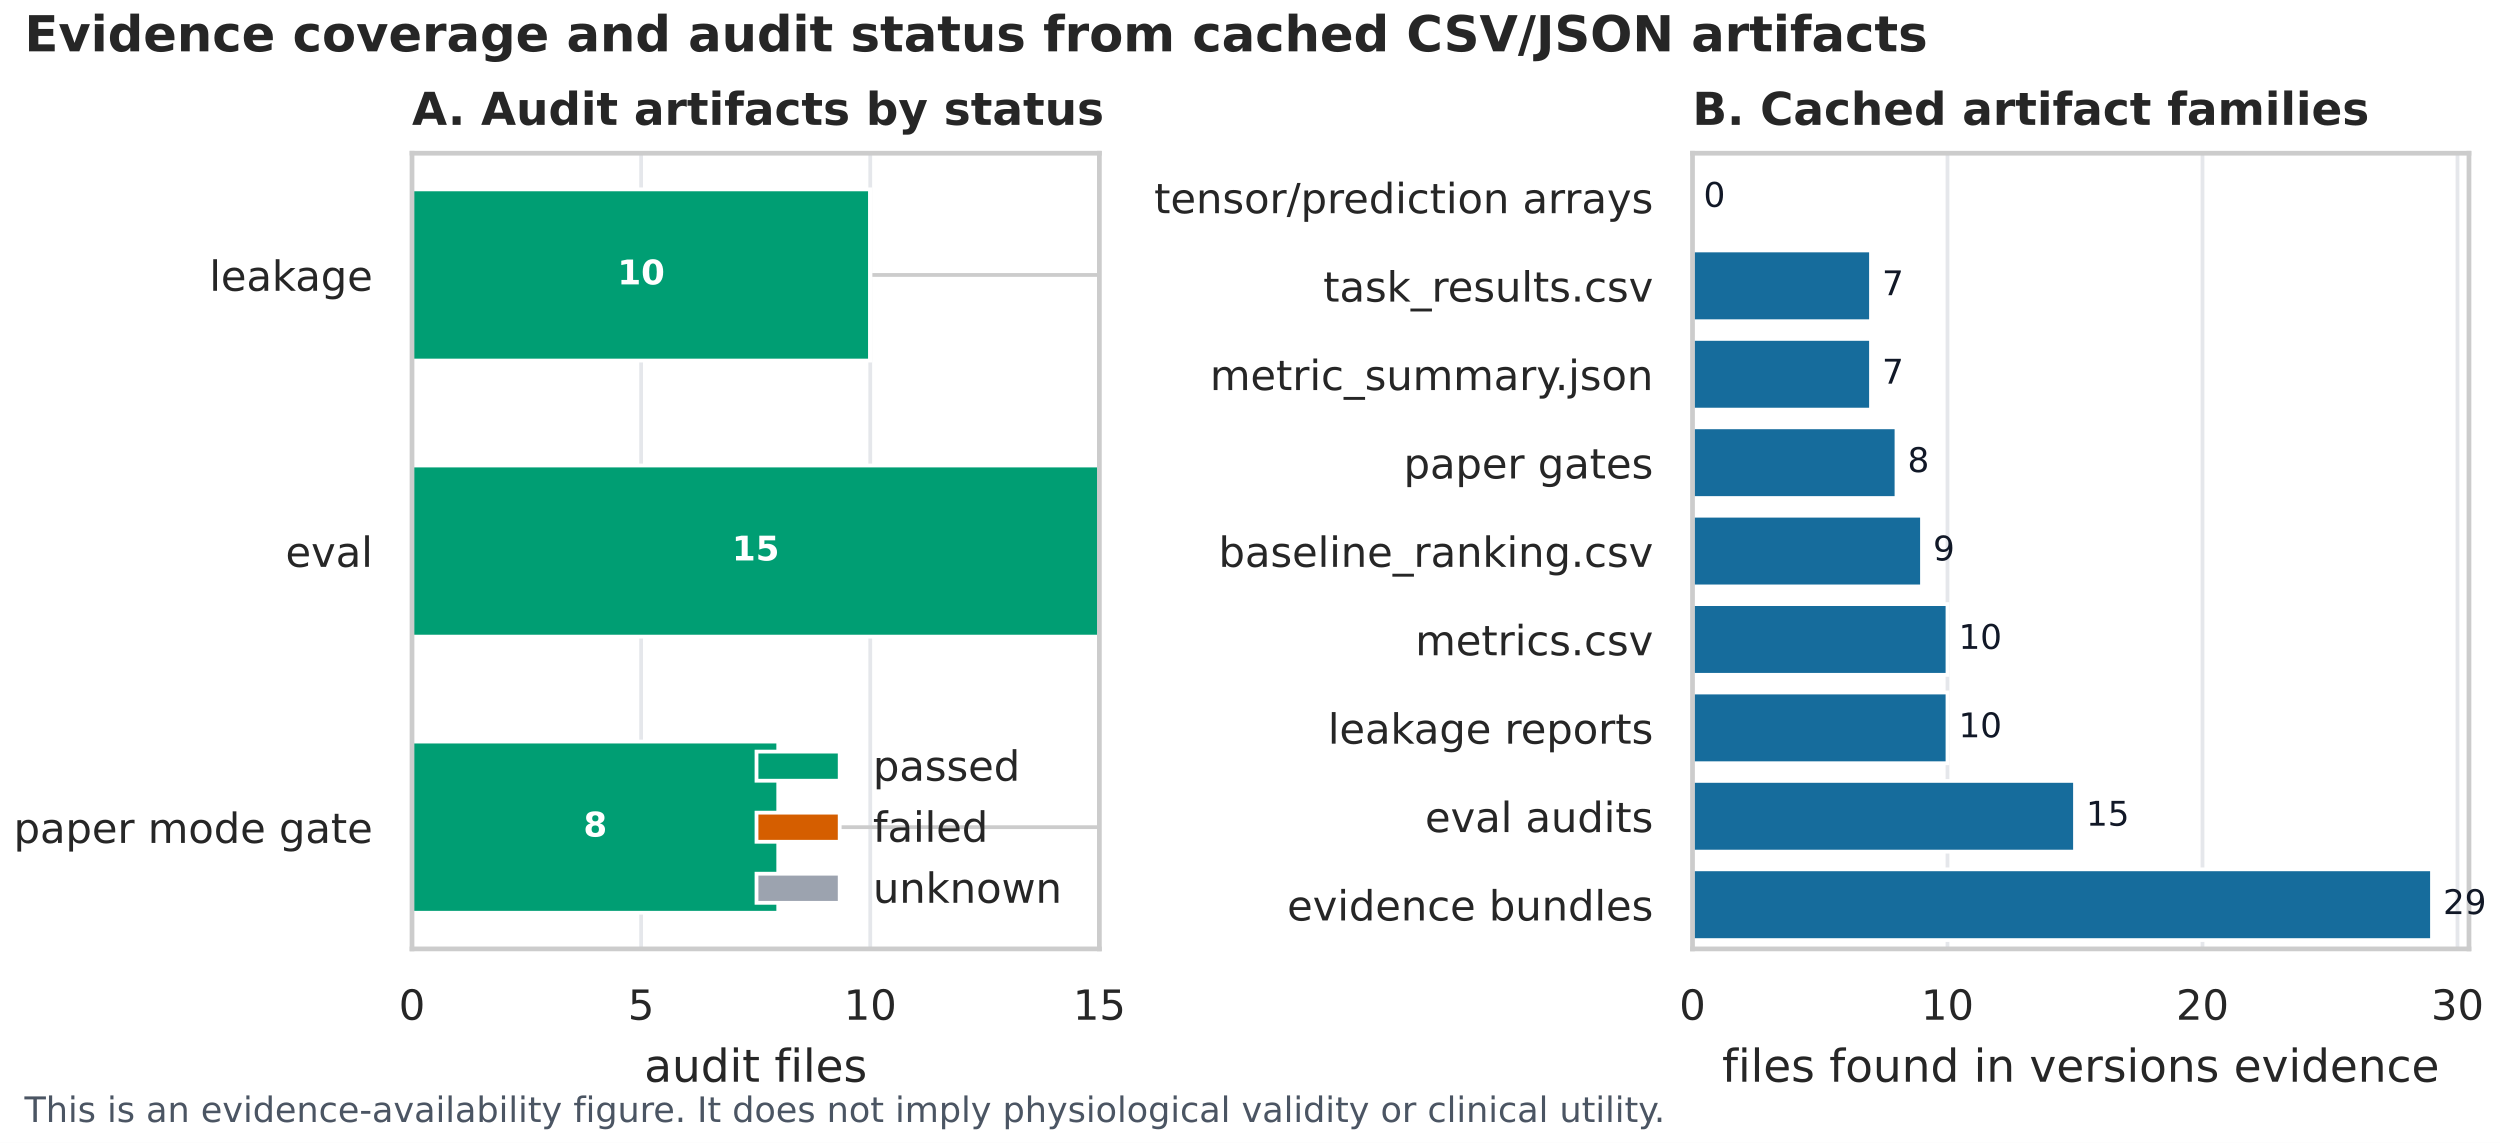
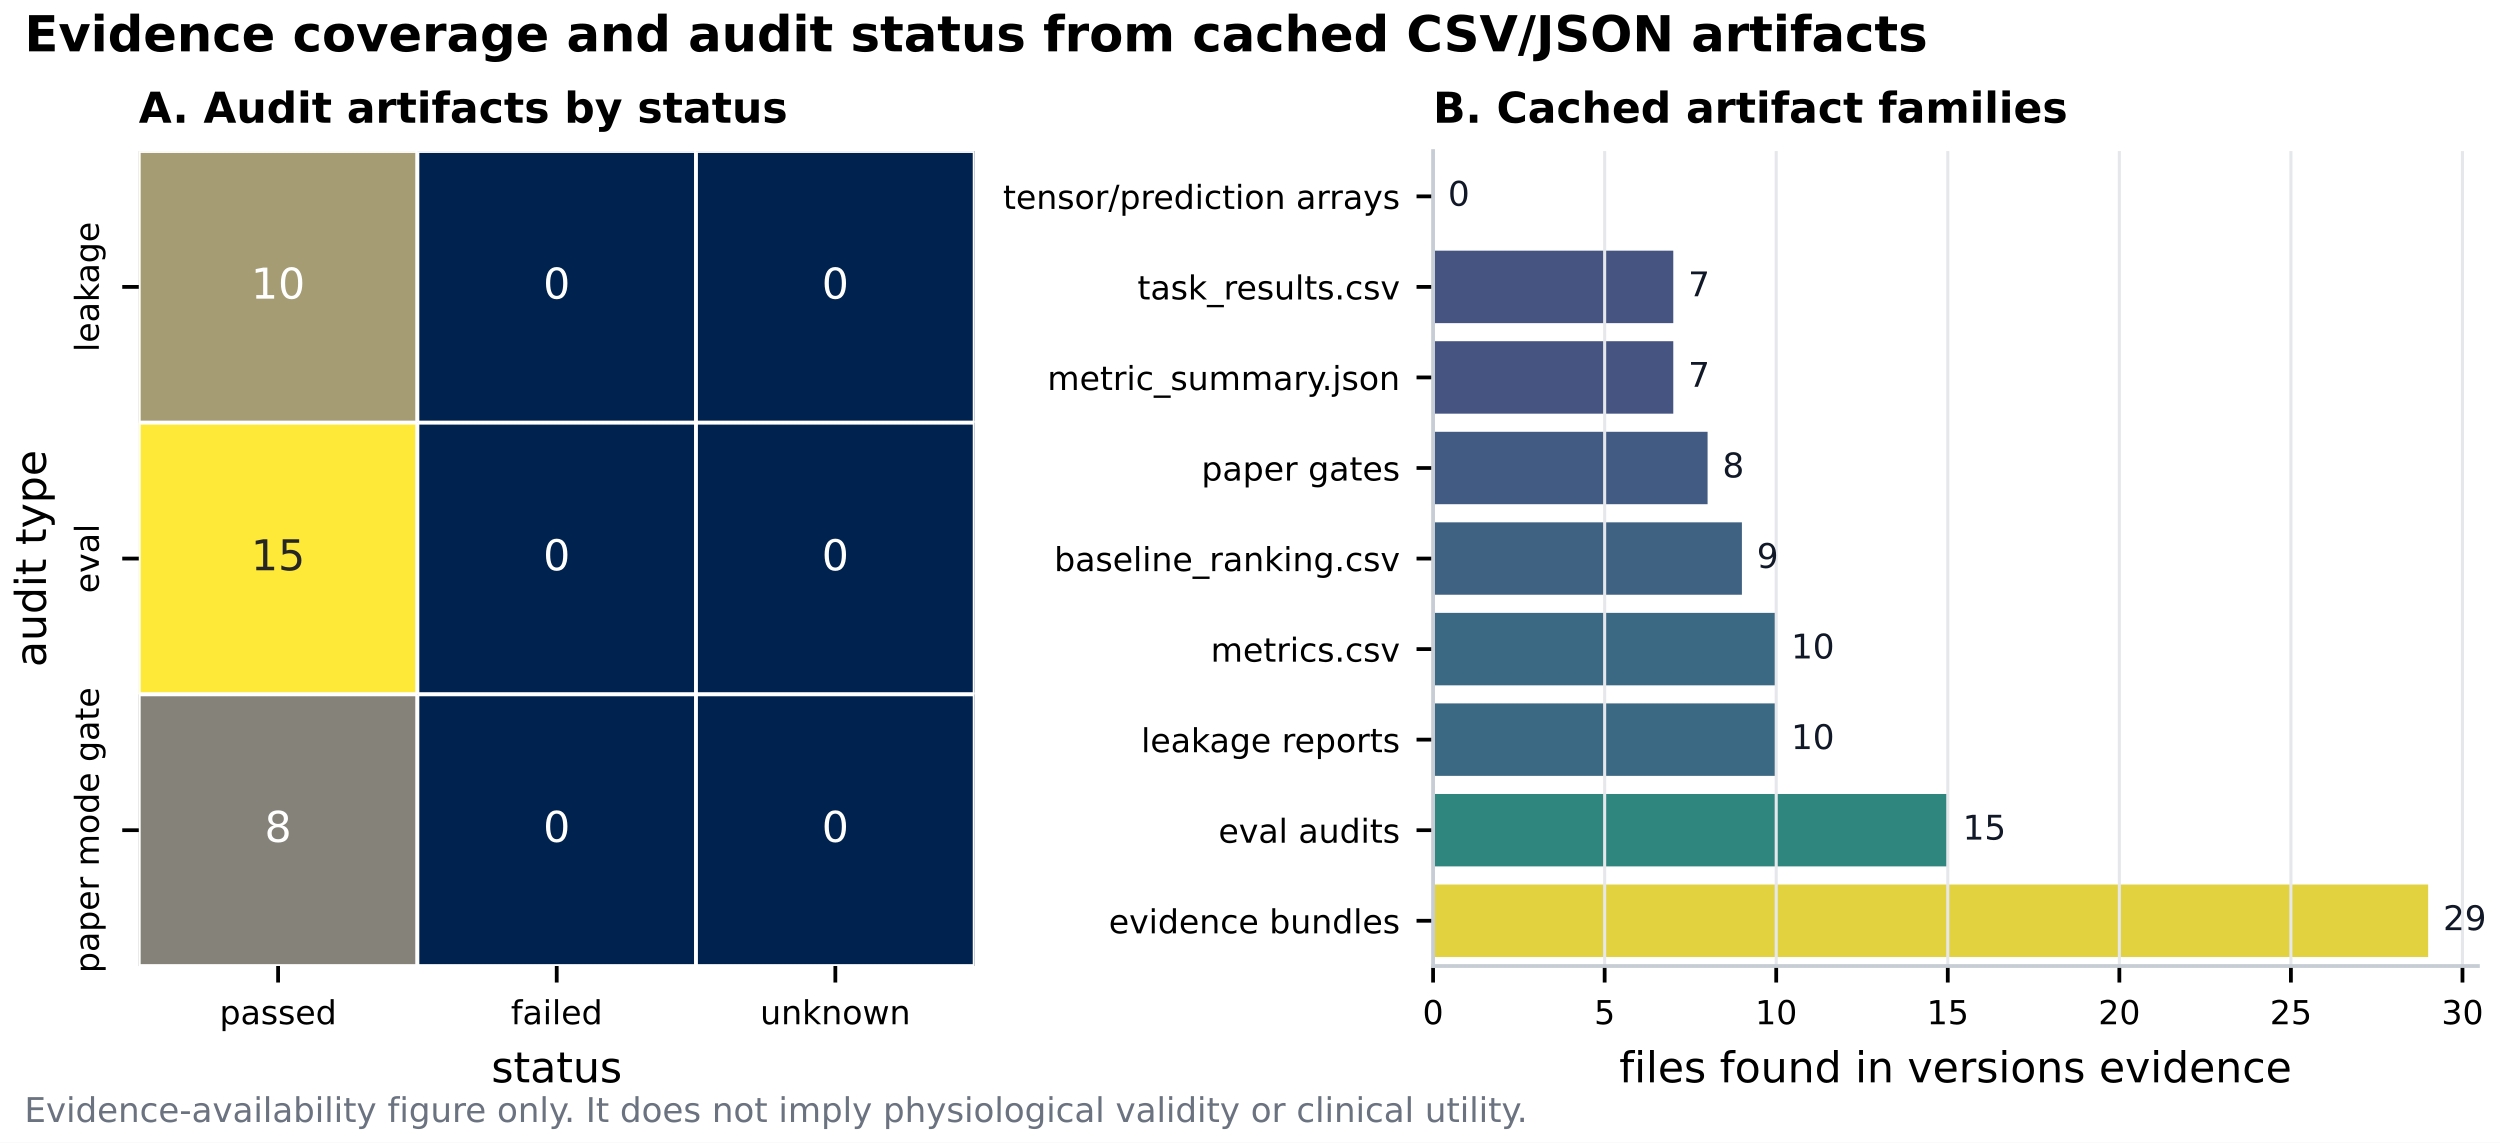
- <svg xmlns="http://www.w3.org/2000/svg" width="528.96pt" height="241.809pt" viewBox="0 0 528.96 241.809" version="1.1">
+ <svg xmlns="http://www.w3.org/2000/svg" xmlns:xlink="http://www.w3.org/1999/xlink" width="528.959pt" height="241.767pt" viewBox="0 0 528.959 241.767" version="1.1">
  <defs>
    <style type="text/css">*{stroke-linejoin: round; stroke-linecap: butt}</style>
  </defs>
  <g id="figure_1">
    <g id="patch_1">
-       <path d="M 0 241.809  L 528.96 241.809  L 528.96 0  L 0 0  z " style="fill: #ffffff" />
+       <path d="M 0 241.767  L 528.959 241.767  L 528.959 0  L 0 0  z " style="fill: #ffffff" />
    </g>
    <g id="axes_1">
      <g id="patch_2">
-         <path d="M 87.174 200.772  L 232.61 200.772  L 232.61 32.419  L 87.174 32.419  z " style="fill: #ffffff" />
+         <path d="M 29.365 204.395  L 206.22 204.395  L 206.22 31.963  L 29.365 31.963  z " style="fill: #ffffff" />
+       </g>
+       <g id="QuadMesh_1">
+         <path d="M 29.365 31.963  L 88.317 31.963  L 88.317 89.44  L 29.365 89.44  L 29.365 31.963  " clip-path="url(#p06f5697ea0)" style="fill: #a59c74; stroke: #ffffff; stroke-width: 0.8" />
+         <path d="M 88.317 31.963  L 147.268 31.963  L 147.268 89.44  L 88.317 89.44  L 88.317 31.963  " clip-path="url(#p06f5697ea0)" style="fill: #00224e; stroke: #ffffff; stroke-width: 0.8" />
+         <path d="M 147.268 31.963  L 206.22 31.963  L 206.22 89.44  L 147.268 89.44  L 147.268 31.963  " clip-path="url(#p06f5697ea0)" style="fill: #00224e; stroke: #ffffff; stroke-width: 0.8" />
+         <path d="M 29.365 89.44  L 88.317 89.44  L 88.317 146.917  L 29.365 146.917  L 29.365 89.44  " clip-path="url(#p06f5697ea0)" style="fill: #fee838; stroke: #ffffff; stroke-width: 0.8" />
+         <path d="M 88.317 89.44  L 147.268 89.44  L 147.268 146.917  L 88.317 146.917  L 88.317 89.44  " clip-path="url(#p06f5697ea0)" style="fill: #00224e; stroke: #ffffff; stroke-width: 0.8" />
+         <path d="M 147.268 89.44  L 206.22 89.44  L 206.22 146.917  L 147.268 146.917  L 147.268 89.44  " clip-path="url(#p06f5697ea0)" style="fill: #00224e; stroke: #ffffff; stroke-width: 0.8" />
+         <path d="M 29.365 146.917  L 88.317 146.917  L 88.317 204.395  L 29.365 204.395  L 29.365 146.917  " clip-path="url(#p06f5697ea0)" style="fill: #848279; stroke: #ffffff; stroke-width: 0.8" />
+         <path d="M 88.317 146.917  L 147.268 146.917  L 147.268 204.395  L 88.317 204.395  L 88.317 146.917  " clip-path="url(#p06f5697ea0)" style="fill: #00224e; stroke: #ffffff; stroke-width: 0.8" />
+         <path d="M 147.268 146.917  L 206.22 146.917  L 206.22 204.395  L 147.268 204.395  L 147.268 146.917  " clip-path="url(#p06f5697ea0)" style="fill: #00224e; stroke: #ffffff; stroke-width: 0.8" />
      </g>
      <g id="matplotlib.axis_1">
        <g id="xtick_1">
          <g id="line2d_1">
-             <path d="M 87.174 200.772  L 87.174 32.419  " clip-path="url(#p8324e37ac4)" style="fill: none; stroke: #e5e7eb; stroke-width: 0.8; stroke-linecap: round" />
+             <defs>
+               <path id="mb1a2f5101e" d="M 0 0  L 0 3.5  " style="stroke: #000000; stroke-width: 0.8" />
+             </defs>
+             <g>
+               <use xlink:href="#mb1a2f5101e" x="58.841" y="204.395" style="stroke: #000000; stroke-width: 0.8" />
+             </g>
          </g>
          <g id="text_1">
-             <text style="font-size: 8.8px; font-family: 'DejaVu Sans'; text-anchor: middle; fill: #262626" x="87.174" y="215.758" transform="rotate(-0 87.1735 215.7584)">0</text>
+             <text style="font-size: 7px; font-family: 'DejaVu Sans'; text-anchor: middle" x="58.841" y="216.713" transform="rotate(-0 58.84087 216.7134)">passed</text>
          </g>
        </g>
        <g id="xtick_2">
          <g id="line2d_2">
-             <path d="M 135.652 200.772  L 135.652 32.419  " clip-path="url(#p8324e37ac4)" style="fill: none; stroke: #e5e7eb; stroke-width: 0.8; stroke-linecap: round" />
+             <g>
+               <use xlink:href="#mb1a2f5101e" x="117.793" y="204.395" style="stroke: #000000; stroke-width: 0.8" />
+             </g>
          </g>
          <g id="text_2">
-             <text style="font-size: 8.8px; font-family: 'DejaVu Sans'; text-anchor: middle; fill: #262626" x="135.652" y="215.758" transform="rotate(-0 135.6522 215.7584)">5</text>
+             <text style="font-size: 7px; font-family: 'DejaVu Sans'; text-anchor: middle" x="117.793" y="216.713" transform="rotate(-0 117.7926 216.7134)">failed</text>
          </g>
        </g>
        <g id="xtick_3">
          <g id="line2d_3">
-             <path d="M 184.131 200.772  L 184.131 32.419  " clip-path="url(#p8324e37ac4)" style="fill: none; stroke: #e5e7eb; stroke-width: 0.8; stroke-linecap: round" />
+             <g>
+               <use xlink:href="#mb1a2f5101e" x="176.744" y="204.395" style="stroke: #000000; stroke-width: 0.8" />
+             </g>
          </g>
          <g id="text_3">
-             <text style="font-size: 8.8px; font-family: 'DejaVu Sans'; text-anchor: middle; fill: #262626" x="184.131" y="215.758" transform="rotate(-0 184.131 215.7584)">10</text>
-           </g>
-         </g>
-         <g id="xtick_4">
-           <g id="line2d_4">
-             <path d="M 232.61 200.772  L 232.61 32.419  " clip-path="url(#p8324e37ac4)" style="fill: none; stroke: #e5e7eb; stroke-width: 0.8; stroke-linecap: round" />
-           </g>
-           <g id="text_4">
-             <text style="font-size: 8.8px; font-family: 'DejaVu Sans'; text-anchor: middle; fill: #262626" x="232.61" y="215.758" transform="rotate(-0 232.6097 215.7584)">15</text>
-           </g>
-         </g>
-         <g id="text_5">
-           <text style="font-size: 9.6px; font-family: 'DejaVu Sans'; text-anchor: middle; fill: #262626" x="159.892" y="228.883" transform="rotate(-0 159.8916 228.883)">audit files</text>
+             <text style="font-size: 7px; font-family: 'DejaVu Sans'; text-anchor: middle" x="176.744" y="216.713" transform="rotate(-0 176.7444 216.7134)">unknown</text>
+           </g>
+         </g>
+         <g id="text_4">
+           <text style="font-size: 9px; font-family: 'DejaVu Sans'; text-anchor: middle" x="117.793" y="229.008" transform="rotate(-0 117.7926 229.0078)">status</text>
        </g>
      </g>
      <g id="matplotlib.axis_2">
        <g id="ytick_1">
+           <g id="line2d_4">
+             <defs>
+               <path id="m3a63cf40e1" d="M 0 0  L -3.5 0  " style="stroke: #000000; stroke-width: 0.8" />
+             </defs>
+             <g>
+               <use xlink:href="#m3a63cf40e1" x="29.365" y="60.702" style="stroke: #000000; stroke-width: 0.8" />
+             </g>
+           </g>
+           <g id="text_5">
+             <text style="font-size: 7px; font-family: 'DejaVu Sans'" transform="translate(20.90922 74.45834) rotate(-90)">leakage</text>
+           </g>
+         </g>
+         <g id="ytick_2">
          <g id="line2d_5">
-             <path d="M 87.174 58.18  L 232.61 58.18  " clip-path="url(#p8324e37ac4)" style="fill: none; stroke: #cccccc; stroke-width: 0.8; stroke-linecap: round" />
+             <g>
+               <use xlink:href="#m3a63cf40e1" x="29.365" y="118.179" style="stroke: #000000; stroke-width: 0.8" />
+             </g>
          </g>
          <g id="text_6">
-             <text style="font-size: 8.8px; font-family: 'DejaVu Sans'; text-anchor: end; fill: #262626" x="78.874" y="61.523" transform="rotate(-0 78.8735 61.52348)">leakage</text>
-           </g>
-         </g>
-         <g id="ytick_2">
+             <text style="font-size: 7px; font-family: 'DejaVu Sans'" transform="translate(20.90922 125.5212) rotate(-90)">eval</text>
+           </g>
+         </g>
+         <g id="ytick_3">
          <g id="line2d_6">
-             <path d="M 87.174 116.595  L 232.61 116.595  " clip-path="url(#p8324e37ac4)" style="fill: none; stroke: #cccccc; stroke-width: 0.8; stroke-linecap: round" />
+             <g>
+               <use xlink:href="#m3a63cf40e1" x="29.365" y="175.656" style="stroke: #000000; stroke-width: 0.8" />
+             </g>
          </g>
          <g id="text_7">
-             <text style="font-size: 8.8px; font-family: 'DejaVu Sans'; text-anchor: end; fill: #262626" x="78.874" y="119.939" transform="rotate(-0 78.8735 119.9387)">eval</text>
-           </g>
-         </g>
-         <g id="ytick_3">
-           <g id="line2d_7">
-             <path d="M 87.174 175.011  L 232.61 175.011  " clip-path="url(#p8324e37ac4)" style="fill: none; stroke: #cccccc; stroke-width: 0.8; stroke-linecap: round" />
-           </g>
-           <g id="text_8">
-             <text style="font-size: 8.8px; font-family: 'DejaVu Sans'; text-anchor: end; fill: #262626" x="78.874" y="178.354" transform="rotate(-0 78.8735 178.354)">paper mode gate</text>
-           </g>
-         </g>
-       </g>
-       <g id="patch_3">
-         <path d="M 87.174 40.071  L 184.131 40.071  L 184.131 76.289  L 87.174 76.289  z " clip-path="url(#p8324e37ac4)" style="fill: #009e73; stroke: #ffffff; stroke-width: 0.8; stroke-linejoin: miter" />
-       </g>
-       <g id="patch_4">
-         <path d="M 87.174 98.487  L 232.61 98.487  L 232.61 134.704  L 87.174 134.704  z " clip-path="url(#p8324e37ac4)" style="fill: #009e73; stroke: #ffffff; stroke-width: 0.8; stroke-linejoin: miter" />
-       </g>
-       <g id="patch_5">
-         <path d="M 87.174 156.902  L 164.739 156.902  L 164.739 193.119  L 87.174 193.119  z " clip-path="url(#p8324e37ac4)" style="fill: #009e73; stroke: #ffffff; stroke-width: 0.8; stroke-linejoin: miter" />
-       </g>
-       <g id="patch_6">
-         <path d="M 184.131 40.071  L 184.131 40.071  L 184.131 76.289  L 184.131 76.289  z " clip-path="url(#p8324e37ac4)" style="fill: #d55e00; stroke: #ffffff; stroke-width: 0.8; stroke-linejoin: miter" />
-       </g>
-       <g id="patch_7">
-         <path d="M 232.61 98.487  L 232.61 98.487  L 232.61 134.704  L 232.61 134.704  z " clip-path="url(#p8324e37ac4)" style="fill: #d55e00; stroke: #ffffff; stroke-width: 0.8; stroke-linejoin: miter" />
-       </g>
-       <g id="patch_8">
-         <path d="M 164.739 156.902  L 164.739 156.902  L 164.739 193.119  L 164.739 193.119  z " clip-path="url(#p8324e37ac4)" style="fill: #d55e00; stroke: #ffffff; stroke-width: 0.8; stroke-linejoin: miter" />
-       </g>
-       <g id="patch_9">
-         <path d="M 184.131 40.071  L 184.131 40.071  L 184.131 76.289  L 184.131 76.289  z " clip-path="url(#p8324e37ac4)" style="fill: #9ca3af; stroke: #ffffff; stroke-width: 0.8; stroke-linejoin: miter" />
-       </g>
-       <g id="patch_10">
-         <path d="M 232.61 98.487  L 232.61 98.487  L 232.61 134.704  L 232.61 134.704  z " clip-path="url(#p8324e37ac4)" style="fill: #9ca3af; stroke: #ffffff; stroke-width: 0.8; stroke-linejoin: miter" />
-       </g>
-       <g id="patch_11">
-         <path d="M 164.739 156.902  L 164.739 156.902  L 164.739 193.119  L 164.739 193.119  z " clip-path="url(#p8324e37ac4)" style="fill: #9ca3af; stroke: #ffffff; stroke-width: 0.8; stroke-linejoin: miter" />
-       </g>
-       <g id="patch_12">
-         <path d="M 87.174 200.772  L 87.174 32.419  " style="fill: none; stroke: #cccccc; stroke-linejoin: miter; stroke-linecap: square" />
-       </g>
-       <g id="patch_13">
-         <path d="M 232.61 200.772  L 232.61 32.419  " style="fill: none; stroke: #cccccc; stroke-linejoin: miter; stroke-linecap: square" />
-       </g>
-       <g id="patch_14">
-         <path d="M 87.174 200.772  L 232.61 200.772  " style="fill: none; stroke: #cccccc; stroke-linejoin: miter; stroke-linecap: square" />
-       </g>
-       <g id="patch_15">
-         <path d="M 87.174 32.419  L 232.61 32.419  " style="fill: none; stroke: #cccccc; stroke-linejoin: miter; stroke-linecap: square" />
+             <text style="font-size: 7px; font-family: 'DejaVu Sans'" transform="translate(20.90922 205.8806) rotate(-90)">paper mode gate</text>
+           </g>
+         </g>
+         <g id="text_8">
+           <text style="font-size: 9px; font-family: 'DejaVu Sans'; text-anchor: middle" x="9.719" y="118.179" transform="rotate(-90 9.718594 118.1788)">audit type</text>
+         </g>
      </g>
      <g id="text_9">
-         <text style="font-weight: 700; font-size: 7.2px; font-family: 'DejaVu Sans'; text-anchor: middle; fill: #ffffff" x="135.652" y="60.167" transform="rotate(-0 135.6522 60.16691)">10</text>
+         <text style="font-size: 9px; font-family: 'DejaVu Sans'; text-anchor: middle; fill: #ffffff" x="58.841" y="63.185" transform="rotate(-0 58.84087 63.18514)">10</text>
      </g>
      <g id="text_10">
-         <text style="font-weight: 700; font-size: 7.2px; font-family: 'DejaVu Sans'; text-anchor: middle; fill: #ffffff" x="159.892" y="118.582" transform="rotate(-0 159.8916 118.5822)">15</text>
+         <text style="font-size: 9px; font-family: 'DejaVu Sans'; text-anchor: middle; fill: #ffffff" x="117.793" y="63.185" transform="rotate(-0 117.7926 63.18514)">0</text>
      </g>
      <g id="text_11">
-         <text style="font-weight: 700; font-size: 7.2px; font-family: 'DejaVu Sans'; text-anchor: middle; fill: #ffffff" x="125.956" y="176.997" transform="rotate(-0 125.9565 176.9974)">8</text>
+         <text style="font-size: 9px; font-family: 'DejaVu Sans'; text-anchor: middle; fill: #ffffff" x="176.744" y="63.185" transform="rotate(-0 176.7444 63.18514)">0</text>
      </g>
      <g id="text_12">
-         <text style="font-weight: 700; font-size: 9.6px; font-family: 'DejaVu Sans'; text-anchor: start; fill: #262626" x="87.174" y="26.419" transform="rotate(-0 87.1735 26.41904)">A. Audit artifacts by status</text>
-       </g>
-       <g id="legend_1">
-         <g id="patch_16">
-           <path d="M 160.065 165.188  L 177.665 165.188  L 177.665 159.028  L 160.065 159.028  z " style="fill: #009e73; stroke: #ffffff; stroke-width: 0.8; stroke-linejoin: miter" />
-         </g>
-         <g id="text_13">
-           <text style="font-size: 8.8px; font-family: 'DejaVu Sans'; text-anchor: start; fill: #262626" x="184.705" y="165.188" transform="rotate(-0 184.7047 165.1881)">passed</text>
-         </g>
-         <g id="patch_17">
-           <path d="M 160.065 178.105  L 177.665 178.105  L 177.665 171.945  L 160.065 171.945  z " style="fill: #d55e00; stroke: #ffffff; stroke-width: 0.8; stroke-linejoin: miter" />
-         </g>
-         <g id="text_14">
-           <text style="font-size: 8.8px; font-family: 'DejaVu Sans'; text-anchor: start; fill: #262626" x="184.705" y="178.105" transform="rotate(-0 184.7047 178.1049)">failed</text>
-         </g>
-         <g id="patch_18">
-           <path d="M 160.065 191.022  L 177.665 191.022  L 177.665 184.862  L 160.065 184.862  z " style="fill: #9ca3af; stroke: #ffffff; stroke-width: 0.8; stroke-linejoin: miter" />
-         </g>
-         <g id="text_15">
-           <text style="font-size: 8.8px; font-family: 'DejaVu Sans'; text-anchor: start; fill: #262626" x="184.705" y="191.022" transform="rotate(-0 184.7047 191.0216)">unknown</text>
-         </g>
+         <text style="font-size: 9px; font-family: 'DejaVu Sans'; text-anchor: middle; fill: #262626" x="58.841" y="120.662" transform="rotate(-0 58.84087 120.6623)">15</text>
+       </g>
+       <g id="text_13">
+         <text style="font-size: 9px; font-family: 'DejaVu Sans'; text-anchor: middle; fill: #ffffff" x="117.793" y="120.662" transform="rotate(-0 117.7926 120.6623)">0</text>
+       </g>
+       <g id="text_14">
+         <text style="font-size: 9px; font-family: 'DejaVu Sans'; text-anchor: middle; fill: #ffffff" x="176.744" y="120.662" transform="rotate(-0 176.7444 120.6623)">0</text>
+       </g>
+       <g id="text_15">
+         <text style="font-size: 9px; font-family: 'DejaVu Sans'; text-anchor: middle; fill: #ffffff" x="58.841" y="178.139" transform="rotate(-0 58.84087 178.1394)">8</text>
+       </g>
+       <g id="text_16">
+         <text style="font-size: 9px; font-family: 'DejaVu Sans'; text-anchor: middle; fill: #ffffff" x="117.793" y="178.139" transform="rotate(-0 117.7926 178.1394)">0</text>
+       </g>
+       <g id="text_17">
+         <text style="font-size: 9px; font-family: 'DejaVu Sans'; text-anchor: middle; fill: #ffffff" x="176.744" y="178.139" transform="rotate(-0 176.7444 178.1394)">0</text>
+       </g>
+       <g id="text_18">
+         <text style="font-weight: 700; font-size: 9px; font-family: 'DejaVu Sans'; text-anchor: start" x="29.365" y="25.963" transform="rotate(-0 29.365 25.96314)">A. Audit artifacts by status</text>
      </g>
    </g>
    <g id="axes_2">
-       <g id="patch_19">
-         <path d="M 358.105 200.772  L 522.394 200.772  L 522.394 32.419  L 358.105 32.419  z " style="fill: #ffffff" />
+       <g id="patch_3">
+         <path d="M 303.217 204.395  L 524.286 204.395  L 524.286 31.963  L 303.217 31.963  z " style="fill: #ffffff" />
+       </g>
+       <g id="patch_4">
+         <path d="M 303.217 33.879  L 303.217 33.879  L 303.217 49.206  L 303.217 49.206  z " clip-path="url(#paf5f9fef43)" style="fill: #3e0c4a" />
+       </g>
+       <g id="patch_5">
+         <path d="M 303.217 53.038  L 354.038 53.038  L 354.038 68.365  L 303.217 68.365  z " clip-path="url(#paf5f9fef43)" style="fill: #465481" />
+       </g>
+       <g id="patch_6">
+         <path d="M 303.217 72.197  L 354.038 72.197  L 354.038 87.524  L 303.217 87.524  z " clip-path="url(#paf5f9fef43)" style="fill: #465481" />
+       </g>
+       <g id="patch_7">
+         <path d="M 303.217 91.356  L 361.298 91.356  L 361.298 106.683  L 303.217 106.683  z " clip-path="url(#paf5f9fef43)" style="fill: #425b82" />
+       </g>
+       <g id="patch_8">
+         <path d="M 303.217 110.515  L 368.558 110.515  L 368.558 125.842  L 303.217 125.842  z " clip-path="url(#paf5f9fef43)" style="fill: #3f6182" />
+       </g>
+       <g id="patch_9">
+         <path d="M 303.217 129.674  L 375.818 129.674  L 375.818 145.001  L 303.217 145.001  z " clip-path="url(#paf5f9fef43)" style="fill: #3b6882" />
+       </g>
+       <g id="patch_10">
+         <path d="M 303.217 148.833  L 375.818 148.833  L 375.818 164.161  L 303.217 164.161  z " clip-path="url(#paf5f9fef43)" style="fill: #3b6882" />
+       </g>
+       <g id="patch_11">
+         <path d="M 303.217 167.992  L 412.118 167.992  L 412.118 183.32  L 303.217 183.32  z " clip-path="url(#paf5f9fef43)" style="fill: #2e867f" />
+       </g>
+       <g id="patch_12">
+         <path d="M 303.217 187.151  L 513.759 187.151  L 513.759 202.479  L 303.217 202.479  z " clip-path="url(#paf5f9fef43)" style="fill: #e2d240" />
      </g>
      <g id="matplotlib.axis_3">
+         <g id="xtick_4">
+           <g id="line2d_7">
+             <path d="M 303.217 204.395  L 303.217 31.963  " clip-path="url(#paf5f9fef43)" style="fill: none; stroke: #e5e7eb; stroke-width: 0.65; stroke-linecap: square" />
+           </g>
+           <g id="line2d_8">
+             <g>
+               <use xlink:href="#mb1a2f5101e" x="303.217" y="204.395" style="stroke: #000000; stroke-width: 0.8" />
+             </g>
+           </g>
+           <g id="text_19">
+             <text style="font-size: 7px; font-family: 'DejaVu Sans'; text-anchor: middle" x="303.217" y="216.713" transform="rotate(-0 303.2174 216.7134)">0</text>
+           </g>
+         </g>
        <g id="xtick_5">
-           <g id="line2d_8">
-             <path d="M 358.105 200.772  L 358.105 32.419  " clip-path="url(#p6abeec1d31)" style="fill: none; stroke: #e5e7eb; stroke-width: 0.8; stroke-linecap: round" />
-           </g>
-           <g id="text_16">
-             <text style="font-size: 8.8px; font-family: 'DejaVu Sans'; text-anchor: middle; fill: #262626" x="358.105" y="215.758" transform="rotate(-0 358.1051 215.7584)">0</text>
+           <g id="line2d_9">
+             <path d="M 339.518 204.395  L 339.518 31.963  " clip-path="url(#paf5f9fef43)" style="fill: none; stroke: #e5e7eb; stroke-width: 0.65; stroke-linecap: square" />
+           </g>
+           <g id="line2d_10">
+             <g>
+               <use xlink:href="#mb1a2f5101e" x="339.518" y="204.395" style="stroke: #000000; stroke-width: 0.8" />
+             </g>
+           </g>
+           <g id="text_20">
+             <text style="font-size: 7px; font-family: 'DejaVu Sans'; text-anchor: middle" x="339.518" y="216.713" transform="rotate(-0 339.5178 216.7134)">5</text>
          </g>
        </g>
        <g id="xtick_6">
-           <g id="line2d_9">
-             <path d="M 412.059 200.772  L 412.059 32.419  " clip-path="url(#p6abeec1d31)" style="fill: none; stroke: #e5e7eb; stroke-width: 0.8; stroke-linecap: round" />
-           </g>
-           <g id="text_17">
-             <text style="font-size: 8.8px; font-family: 'DejaVu Sans'; text-anchor: middle; fill: #262626" x="412.059" y="215.758" transform="rotate(-0 412.0588 215.7584)">10</text>
+           <g id="line2d_11">
+             <path d="M 375.818 204.395  L 375.818 31.963  " clip-path="url(#paf5f9fef43)" style="fill: none; stroke: #e5e7eb; stroke-width: 0.65; stroke-linecap: square" />
+           </g>
+           <g id="line2d_12">
+             <g>
+               <use xlink:href="#mb1a2f5101e" x="375.818" y="204.395" style="stroke: #000000; stroke-width: 0.8" />
+             </g>
+           </g>
+           <g id="text_21">
+             <text style="font-size: 7px; font-family: 'DejaVu Sans'; text-anchor: middle" x="375.818" y="216.713" transform="rotate(-0 375.8181 216.7134)">10</text>
          </g>
        </g>
        <g id="xtick_7">
-           <g id="line2d_10">
-             <path d="M 466.012 200.772  L 466.012 32.419  " clip-path="url(#p6abeec1d31)" style="fill: none; stroke: #e5e7eb; stroke-width: 0.8; stroke-linecap: round" />
-           </g>
-           <g id="text_18">
-             <text style="font-size: 8.8px; font-family: 'DejaVu Sans'; text-anchor: middle; fill: #262626" x="466.012" y="215.758" transform="rotate(-0 466.0125 215.7584)">20</text>
+           <g id="line2d_13">
+             <path d="M 412.118 204.395  L 412.118 31.963  " clip-path="url(#paf5f9fef43)" style="fill: none; stroke: #e5e7eb; stroke-width: 0.65; stroke-linecap: square" />
+           </g>
+           <g id="line2d_14">
+             <g>
+               <use xlink:href="#mb1a2f5101e" x="412.118" y="204.395" style="stroke: #000000; stroke-width: 0.8" />
+             </g>
+           </g>
+           <g id="text_22">
+             <text style="font-size: 7px; font-family: 'DejaVu Sans'; text-anchor: middle" x="412.118" y="216.713" transform="rotate(-0 412.1184 216.7134)">15</text>
          </g>
        </g>
        <g id="xtick_8">
-           <g id="line2d_11">
-             <path d="M 519.966 200.772  L 519.966 32.419  " clip-path="url(#p6abeec1d31)" style="fill: none; stroke: #e5e7eb; stroke-width: 0.8; stroke-linecap: round" />
-           </g>
-           <g id="text_19">
-             <text style="font-size: 8.8px; font-family: 'DejaVu Sans'; text-anchor: middle; fill: #262626" x="519.966" y="215.758" transform="rotate(-0 519.9662 215.7584)">30</text>
-           </g>
-         </g>
-         <g id="text_20">
-           <text style="font-size: 9.6px; font-family: 'DejaVu Sans'; text-anchor: middle; fill: #262626" x="440.25" y="228.883" transform="rotate(-0 440.2496 228.883)">files found in versions evidence</text>
+           <g id="line2d_15">
+             <path d="M 448.419 204.395  L 448.419 31.963  " clip-path="url(#paf5f9fef43)" style="fill: none; stroke: #e5e7eb; stroke-width: 0.65; stroke-linecap: square" />
+           </g>
+           <g id="line2d_16">
+             <g>
+               <use xlink:href="#mb1a2f5101e" x="448.419" y="204.395" style="stroke: #000000; stroke-width: 0.8" />
+             </g>
+           </g>
+           <g id="text_23">
+             <text style="font-size: 7px; font-family: 'DejaVu Sans'; text-anchor: middle" x="448.419" y="216.713" transform="rotate(-0 448.4188 216.7134)">20</text>
+           </g>
+         </g>
+         <g id="xtick_9">
+           <g id="line2d_17">
+             <path d="M 484.719 204.395  L 484.719 31.963  " clip-path="url(#paf5f9fef43)" style="fill: none; stroke: #e5e7eb; stroke-width: 0.65; stroke-linecap: square" />
+           </g>
+           <g id="line2d_18">
+             <g>
+               <use xlink:href="#mb1a2f5101e" x="484.719" y="204.395" style="stroke: #000000; stroke-width: 0.8" />
+             </g>
+           </g>
+           <g id="text_24">
+             <text style="font-size: 7px; font-family: 'DejaVu Sans'; text-anchor: middle" x="484.719" y="216.713" transform="rotate(-0 484.7191 216.7134)">25</text>
+           </g>
+         </g>
+         <g id="xtick_10">
+           <g id="line2d_19">
+             <path d="M 521.019 204.395  L 521.019 31.963  " clip-path="url(#paf5f9fef43)" style="fill: none; stroke: #e5e7eb; stroke-width: 0.65; stroke-linecap: square" />
+           </g>
+           <g id="line2d_20">
+             <g>
+               <use xlink:href="#mb1a2f5101e" x="521.019" y="204.395" style="stroke: #000000; stroke-width: 0.8" />
+             </g>
+           </g>
+           <g id="text_25">
+             <text style="font-size: 7px; font-family: 'DejaVu Sans'; text-anchor: middle" x="521.019" y="216.713" transform="rotate(-0 521.0194 216.7134)">30</text>
+           </g>
+         </g>
+         <g id="text_26">
+           <text style="font-size: 9px; font-family: 'DejaVu Sans'; text-anchor: middle" x="413.752" y="229.008" transform="rotate(-0 413.7519 229.0078)">files found in versions evidence</text>
        </g>
      </g>
      <g id="matplotlib.axis_4">
        <g id="ytick_4">
-           <g id="text_21">
-             <text style="font-size: 8.8px; font-family: 'DejaVu Sans'; text-anchor: end; fill: #262626" x="349.805" y="45.115" transform="rotate(-0 349.8051 45.11528)">tensor/prediction arrays</text>
+           <g id="line2d_21">
+             <g>
+               <use xlink:href="#m3a63cf40e1" x="303.217" y="41.543" style="stroke: #000000; stroke-width: 0.8" />
+             </g>
+           </g>
+           <g id="text_27">
+             <text style="font-size: 7px; font-family: 'DejaVu Sans'; text-anchor: end" x="296.217" y="44.202" transform="rotate(-0 296.2174 44.20211)">tensor/prediction arrays</text>
          </g>
        </g>
        <g id="ytick_5">
-           <g id="text_22">
-             <text style="font-size: 8.8px; font-family: 'DejaVu Sans'; text-anchor: end; fill: #262626" x="349.805" y="63.821" transform="rotate(-0 349.8051 63.82114)">task_results.csv</text>
+           <g id="line2d_22">
+             <g>
+               <use xlink:href="#m3a63cf40e1" x="303.217" y="60.702" style="stroke: #000000; stroke-width: 0.8" />
+             </g>
+           </g>
+           <g id="text_28">
+             <text style="font-size: 7px; font-family: 'DejaVu Sans'; text-anchor: end" x="296.217" y="63.361" transform="rotate(-0 296.2174 63.36115)">task_results.csv</text>
          </g>
        </g>
        <g id="ytick_6">
-           <g id="text_23">
-             <text style="font-size: 8.8px; font-family: 'DejaVu Sans'; text-anchor: end; fill: #262626" x="349.805" y="82.527" transform="rotate(-0 349.8051 82.527)">metric_summary.json</text>
+           <g id="line2d_23">
+             <g>
+               <use xlink:href="#m3a63cf40e1" x="303.217" y="79.861" style="stroke: #000000; stroke-width: 0.8" />
+             </g>
+           </g>
+           <g id="text_29">
+             <text style="font-size: 7px; font-family: 'DejaVu Sans'; text-anchor: end" x="296.217" y="82.52" transform="rotate(-0 296.2174 82.5202)">metric_summary.json</text>
          </g>
        </g>
        <g id="ytick_7">
-           <g id="text_24">
-             <text style="font-size: 8.8px; font-family: 'DejaVu Sans'; text-anchor: end; fill: #262626" x="349.805" y="101.233" transform="rotate(-0 349.8051 101.2329)">paper gates</text>
+           <g id="line2d_24">
+             <g>
+               <use xlink:href="#m3a63cf40e1" x="303.217" y="99.02" style="stroke: #000000; stroke-width: 0.8" />
+             </g>
+           </g>
+           <g id="text_30">
+             <text style="font-size: 7px; font-family: 'DejaVu Sans'; text-anchor: end" x="296.217" y="101.679" transform="rotate(-0 296.2174 101.6792)">paper gates</text>
          </g>
        </g>
        <g id="ytick_8">
-           <g id="text_25">
-             <text style="font-size: 8.8px; font-family: 'DejaVu Sans'; text-anchor: end; fill: #262626" x="349.805" y="119.939" transform="rotate(-0 349.8051 119.9387)">baseline_ranking.csv</text>
+           <g id="line2d_25">
+             <g>
+               <use xlink:href="#m3a63cf40e1" x="303.217" y="118.179" style="stroke: #000000; stroke-width: 0.8" />
+             </g>
+           </g>
+           <g id="text_31">
+             <text style="font-size: 7px; font-family: 'DejaVu Sans'; text-anchor: end" x="296.217" y="120.838" transform="rotate(-0 296.2174 120.8383)">baseline_ranking.csv</text>
          </g>
        </g>
        <g id="ytick_9">
-           <g id="text_26">
-             <text style="font-size: 8.8px; font-family: 'DejaVu Sans'; text-anchor: end; fill: #262626" x="349.805" y="138.645" transform="rotate(-0 349.8051 138.6446)">metrics.csv</text>
+           <g id="line2d_26">
+             <g>
+               <use xlink:href="#m3a63cf40e1" x="303.217" y="137.338" style="stroke: #000000; stroke-width: 0.8" />
+             </g>
+           </g>
+           <g id="text_32">
+             <text style="font-size: 7px; font-family: 'DejaVu Sans'; text-anchor: end" x="296.217" y="139.997" transform="rotate(-0 296.2174 139.9973)">metrics.csv</text>
          </g>
        </g>
        <g id="ytick_10">
-           <g id="text_27">
-             <text style="font-size: 8.8px; font-family: 'DejaVu Sans'; text-anchor: end; fill: #262626" x="349.805" y="157.35" transform="rotate(-0 349.8051 157.3504)">leakage reports</text>
+           <g id="line2d_27">
+             <g>
+               <use xlink:href="#m3a63cf40e1" x="303.217" y="156.497" style="stroke: #000000; stroke-width: 0.8" />
+             </g>
+           </g>
+           <g id="text_33">
+             <text style="font-size: 7px; font-family: 'DejaVu Sans'; text-anchor: end" x="296.217" y="159.156" transform="rotate(-0 296.2174 159.1564)">leakage reports</text>
          </g>
        </g>
        <g id="ytick_11">
-           <g id="text_28">
-             <text style="font-size: 8.8px; font-family: 'DejaVu Sans'; text-anchor: end; fill: #262626" x="349.805" y="176.056" transform="rotate(-0 349.8051 176.0563)">eval audits</text>
+           <g id="line2d_28">
+             <g>
+               <use xlink:href="#m3a63cf40e1" x="303.217" y="175.656" style="stroke: #000000; stroke-width: 0.8" />
+             </g>
+           </g>
+           <g id="text_34">
+             <text style="font-size: 7px; font-family: 'DejaVu Sans'; text-anchor: end" x="296.217" y="178.315" transform="rotate(-0 296.2174 178.3154)">eval audits</text>
          </g>
        </g>
        <g id="ytick_12">
-           <g id="text_29">
-             <text style="font-size: 8.8px; font-family: 'DejaVu Sans'; text-anchor: end; fill: #262626" x="349.805" y="194.762" transform="rotate(-0 349.8051 194.7622)">evidence bundles</text>
-           </g>
-         </g>
-       </g>
-       <g id="patch_20">
-         <path d="M 358.105 34.29  L 358.105 34.29  L 358.105 49.254  L 358.105 49.254  z " clip-path="url(#p6abeec1d31)" style="fill: #ba611b; stroke: #ffffff; stroke-width: 0.8; stroke-linejoin: miter" />
-       </g>
-       <g id="patch_21">
-         <path d="M 358.105 52.995  L 395.873 52.995  L 395.873 67.96  L 358.105 67.96  z " clip-path="url(#p6abeec1d31)" style="fill: #166c9c; stroke: #ffffff; stroke-width: 0.8; stroke-linejoin: miter" />
-       </g>
-       <g id="patch_22">
-         <path d="M 358.105 71.701  L 395.873 71.701  L 395.873 86.666  L 358.105 86.666  z " clip-path="url(#p6abeec1d31)" style="fill: #166c9c; stroke: #ffffff; stroke-width: 0.8; stroke-linejoin: miter" />
-       </g>
-       <g id="patch_23">
-         <path d="M 358.105 90.407  L 401.268 90.407  L 401.268 105.372  L 358.105 105.372  z " clip-path="url(#p6abeec1d31)" style="fill: #166c9c; stroke: #ffffff; stroke-width: 0.8; stroke-linejoin: miter" />
-       </g>
-       <g id="patch_24">
-         <path d="M 358.105 109.113  L 406.663 109.113  L 406.663 124.078  L 358.105 124.078  z " clip-path="url(#p6abeec1d31)" style="fill: #166c9c; stroke: #ffffff; stroke-width: 0.8; stroke-linejoin: miter" />
-       </g>
-       <g id="patch_25">
-         <path d="M 358.105 127.819  L 412.059 127.819  L 412.059 142.784  L 358.105 142.784  z " clip-path="url(#p6abeec1d31)" style="fill: #166c9c; stroke: #ffffff; stroke-width: 0.8; stroke-linejoin: miter" />
-       </g>
-       <g id="patch_26">
-         <path d="M 358.105 146.525  L 412.059 146.525  L 412.059 161.489  L 358.105 161.489  z " clip-path="url(#p6abeec1d31)" style="fill: #166c9c; stroke: #ffffff; stroke-width: 0.8; stroke-linejoin: miter" />
-       </g>
-       <g id="patch_27">
-         <path d="M 358.105 165.231  L 439.036 165.231  L 439.036 180.195  L 358.105 180.195  z " clip-path="url(#p6abeec1d31)" style="fill: #166c9c; stroke: #ffffff; stroke-width: 0.8; stroke-linejoin: miter" />
-       </g>
-       <g id="patch_28">
-         <path d="M 358.105 183.936  L 514.571 183.936  L 514.571 198.901  L 358.105 198.901  z " clip-path="url(#p6abeec1d31)" style="fill: #166c9c; stroke: #ffffff; stroke-width: 0.8; stroke-linejoin: miter" />
-       </g>
-       <g id="line2d_12">
-         <path clip-path="url(#p6abeec1d31)" style="fill: none; stroke: #424242; stroke-width: 1.8; stroke-linecap: round" />
-       </g>
-       <g id="line2d_13">
-         <path clip-path="url(#p6abeec1d31)" style="fill: none; stroke: #424242; stroke-width: 1.8; stroke-linecap: round" />
-       </g>
-       <g id="line2d_14">
-         <path clip-path="url(#p6abeec1d31)" style="fill: none; stroke: #424242; stroke-width: 1.8; stroke-linecap: round" />
-       </g>
-       <g id="line2d_15">
-         <path clip-path="url(#p6abeec1d31)" style="fill: none; stroke: #424242; stroke-width: 1.8; stroke-linecap: round" />
-       </g>
-       <g id="line2d_16">
-         <path clip-path="url(#p6abeec1d31)" style="fill: none; stroke: #424242; stroke-width: 1.8; stroke-linecap: round" />
-       </g>
-       <g id="line2d_17">
-         <path clip-path="url(#p6abeec1d31)" style="fill: none; stroke: #424242; stroke-width: 1.8; stroke-linecap: round" />
-       </g>
-       <g id="line2d_18">
-         <path clip-path="url(#p6abeec1d31)" style="fill: none; stroke: #424242; stroke-width: 1.8; stroke-linecap: round" />
-       </g>
-       <g id="line2d_19">
-         <path clip-path="url(#p6abeec1d31)" style="fill: none; stroke: #424242; stroke-width: 1.8; stroke-linecap: round" />
-       </g>
-       <g id="line2d_20">
-         <path clip-path="url(#p6abeec1d31)" style="fill: none; stroke: #424242; stroke-width: 1.8; stroke-linecap: round" />
-       </g>
-       <g id="patch_29">
-         <path d="M 358.105 200.772  L 358.105 32.419  " style="fill: none; stroke: #cccccc; stroke-linejoin: miter; stroke-linecap: square" />
-       </g>
-       <g id="patch_30">
-         <path d="M 522.394 200.772  L 522.394 32.419  " style="fill: none; stroke: #cccccc; stroke-linejoin: miter; stroke-linecap: square" />
-       </g>
-       <g id="patch_31">
-         <path d="M 358.105 200.772  L 522.394 200.772  " style="fill: none; stroke: #cccccc; stroke-linejoin: miter; stroke-linecap: square" />
-       </g>
-       <g id="patch_32">
-         <path d="M 358.105 32.419  L 522.394 32.419  " style="fill: none; stroke: #cccccc; stroke-linejoin: miter; stroke-linecap: square" />
-       </g>
-       <g id="text_30">
-         <text style="font-size: 7.2px; font-family: 'DejaVu Sans'; text-anchor: start; fill: #111827" x="360.452" y="43.759" transform="rotate(-0 360.452 43.75872)">0</text>
-       </g>
-       <g id="text_31">
-         <text style="font-size: 7.2px; font-family: 'DejaVu Sans'; text-anchor: start; fill: #111827" x="398.22" y="62.465" transform="rotate(-0 398.2196 62.46458)">7</text>
-       </g>
-       <g id="text_32">
-         <text style="font-size: 7.2px; font-family: 'DejaVu Sans'; text-anchor: start; fill: #111827" x="398.22" y="81.17" transform="rotate(-0 398.2196 81.17044)">7</text>
-       </g>
-       <g id="text_33">
-         <text style="font-size: 7.2px; font-family: 'DejaVu Sans'; text-anchor: start; fill: #111827" x="403.615" y="99.876" transform="rotate(-0 403.615 99.8763)">8</text>
-       </g>
-       <g id="text_34">
-         <text style="font-size: 7.2px; font-family: 'DejaVu Sans'; text-anchor: start; fill: #111827" x="409.01" y="118.582" transform="rotate(-0 409.0104 118.5822)">9</text>
-       </g>
-       <g id="text_35">
-         <text style="font-size: 7.2px; font-family: 'DejaVu Sans'; text-anchor: start; fill: #111827" x="414.406" y="137.288" transform="rotate(-0 414.4058 137.288)">10</text>
+           <g id="line2d_29">
+             <g>
+               <use xlink:href="#m3a63cf40e1" x="303.217" y="194.815" style="stroke: #000000; stroke-width: 0.8" />
+             </g>
+           </g>
+           <g id="text_35">
+             <text style="font-size: 7px; font-family: 'DejaVu Sans'; text-anchor: end" x="296.217" y="197.474" transform="rotate(-0 296.2174 197.4745)">evidence bundles</text>
+           </g>
+         </g>
+       </g>
+       <g id="line2d_30">
+         <path clip-path="url(#paf5f9fef43)" style="fill: none; stroke: #424242; stroke-width: 2.25; stroke-linecap: square" />
+       </g>
+       <g id="line2d_31">
+         <path clip-path="url(#paf5f9fef43)" style="fill: none; stroke: #424242; stroke-width: 2.25; stroke-linecap: square" />
+       </g>
+       <g id="line2d_32">
+         <path clip-path="url(#paf5f9fef43)" style="fill: none; stroke: #424242; stroke-width: 2.25; stroke-linecap: square" />
+       </g>
+       <g id="line2d_33">
+         <path clip-path="url(#paf5f9fef43)" style="fill: none; stroke: #424242; stroke-width: 2.25; stroke-linecap: square" />
+       </g>
+       <g id="line2d_34">
+         <path clip-path="url(#paf5f9fef43)" style="fill: none; stroke: #424242; stroke-width: 2.25; stroke-linecap: square" />
+       </g>
+       <g id="line2d_35">
+         <path clip-path="url(#paf5f9fef43)" style="fill: none; stroke: #424242; stroke-width: 2.25; stroke-linecap: square" />
+       </g>
+       <g id="line2d_36">
+         <path clip-path="url(#paf5f9fef43)" style="fill: none; stroke: #424242; stroke-width: 2.25; stroke-linecap: square" />
+       </g>
+       <g id="line2d_37">
+         <path clip-path="url(#paf5f9fef43)" style="fill: none; stroke: #424242; stroke-width: 2.25; stroke-linecap: square" />
+       </g>
+       <g id="line2d_38">
+         <path clip-path="url(#paf5f9fef43)" style="fill: none; stroke: #424242; stroke-width: 2.25; stroke-linecap: square" />
+       </g>
+       <g id="patch_13">
+         <path d="M 303.217 204.395  L 303.217 31.963  " style="fill: none; stroke: #c7cdd4; stroke-width: 0.8; stroke-linejoin: miter; stroke-linecap: square" />
+       </g>
+       <g id="patch_14">
+         <path d="M 303.217 204.395  L 524.286 204.395  " style="fill: none; stroke: #c7cdd4; stroke-width: 0.8; stroke-linejoin: miter; stroke-linecap: square" />
      </g>
      <g id="text_36">
-         <text style="font-size: 7.2px; font-family: 'DejaVu Sans'; text-anchor: start; fill: #111827" x="414.406" y="155.994" transform="rotate(-0 414.4058 155.9939)">10</text>
+         <text style="font-size: 7.2px; font-family: 'DejaVu Sans'; text-anchor: start; fill: #111827" x="306.376" y="43.529" transform="rotate(-0 306.3756 43.52941)">0</text>
      </g>
      <g id="text_37">
-         <text style="font-size: 7.2px; font-family: 'DejaVu Sans'; text-anchor: start; fill: #111827" x="441.383" y="174.7" transform="rotate(-0 441.3826 174.6997)">15</text>
+         <text style="font-size: 7.2px; font-family: 'DejaVu Sans'; text-anchor: start; fill: #111827" x="357.196" y="62.688" transform="rotate(-0 357.196 62.68845)">7</text>
      </g>
      <g id="text_38">
-         <text style="font-size: 7.2px; font-family: 'DejaVu Sans'; text-anchor: start; fill: #111827" x="516.918" y="193.406" transform="rotate(-0 516.9178 193.4056)">29</text>
+         <text style="font-size: 7.2px; font-family: 'DejaVu Sans'; text-anchor: start; fill: #111827" x="357.196" y="81.847" transform="rotate(-0 357.196 81.84749)">7</text>
      </g>
      <g id="text_39">
-         <text style="font-weight: 700; font-size: 9.6px; font-family: 'DejaVu Sans'; text-anchor: start; fill: #262626" x="358.105" y="26.419" transform="rotate(-0 358.1051 26.41904)">B. Cached artifact families</text>
+         <text style="font-size: 7.2px; font-family: 'DejaVu Sans'; text-anchor: start; fill: #111827" x="364.456" y="101.007" transform="rotate(-0 364.4561 101.0065)">8</text>
+       </g>
+       <g id="text_40">
+         <text style="font-size: 7.2px; font-family: 'DejaVu Sans'; text-anchor: start; fill: #111827" x="371.716" y="120.166" transform="rotate(-0 371.7162 120.1656)">9</text>
+       </g>
+       <g id="text_41">
+         <text style="font-size: 7.2px; font-family: 'DejaVu Sans'; text-anchor: start; fill: #111827" x="378.976" y="139.325" transform="rotate(-0 378.9762 139.3246)">10</text>
+       </g>
+       <g id="text_42">
+         <text style="font-size: 7.2px; font-family: 'DejaVu Sans'; text-anchor: start; fill: #111827" x="378.976" y="158.484" transform="rotate(-0 378.9762 158.4837)">10</text>
+       </g>
+       <g id="text_43">
+         <text style="font-size: 7.2px; font-family: 'DejaVu Sans'; text-anchor: start; fill: #111827" x="415.277" y="177.643" transform="rotate(-0 415.2766 177.6427)">15</text>
+       </g>
+       <g id="text_44">
+         <text style="font-size: 7.2px; font-family: 'DejaVu Sans'; text-anchor: start; fill: #111827" x="516.917" y="196.802" transform="rotate(-0 516.9175 196.8017)">29</text>
+       </g>
+       <g id="text_45">
+         <text style="font-weight: 700; font-size: 9px; font-family: 'DejaVu Sans'; text-anchor: start" x="303.217" y="25.963" transform="rotate(-0 303.2174 25.96314)">B. Cached artifact families</text>
      </g>
    </g>
-     <g id="text_40">
-       <text style="font-weight: 700; font-size: 10.5px; font-family: 'DejaVu Sans'; text-anchor: start; fill: #262626" x="5.172" y="10.858" transform="rotate(-0 5.17176 10.85836)">Evidence coverage and audit status from cached CSV/JSON artifacts</text>
+     <g id="text_46">
+       <text style="font-weight: 700; font-size: 10.5px; font-family: 'DejaVu Sans'; text-anchor: start" x="5.172" y="10.858" transform="rotate(-0 5.17176 10.85836)">Evidence coverage and audit status from cached CSV/JSON artifacts</text>
    </g>
-     <g id="text_41">
-       <text style="font-size: 7.4px; font-family: 'DejaVu Sans'; text-anchor: start; fill: #4b5563" x="5.172" y="237.39" transform="rotate(-0 5.17176 237.3898)">This is an evidence-availability figure. It does not imply physiological validity or clinical utility.</text>
+     <g id="text_47">
+       <text style="font-size: 7.2px; font-family: 'DejaVu Sans'; text-anchor: start; fill: #6b7280" x="5.172" y="237.39" transform="rotate(-0 5.17176 237.3898)">Evidence-availability figure only. It does not imply physiological validity or clinical utility.</text>
    </g>
  </g>
  <defs>
-     <clipPath id="p8324e37ac4">
-       <rect x="87.174" y="32.419" width="145.436" height="168.353" />
+     <clipPath id="p06f5697ea0">
+       <rect x="29.365" y="31.963" width="176.855" height="172.431" />
    </clipPath>
-     <clipPath id="p6abeec1d31">
-       <rect x="358.105" y="32.419" width="164.289" height="168.353" />
+     <clipPath id="paf5f9fef43">
+       <rect x="303.217" y="31.963" width="221.069" height="172.431" />
    </clipPath>
  </defs>
</svg>
